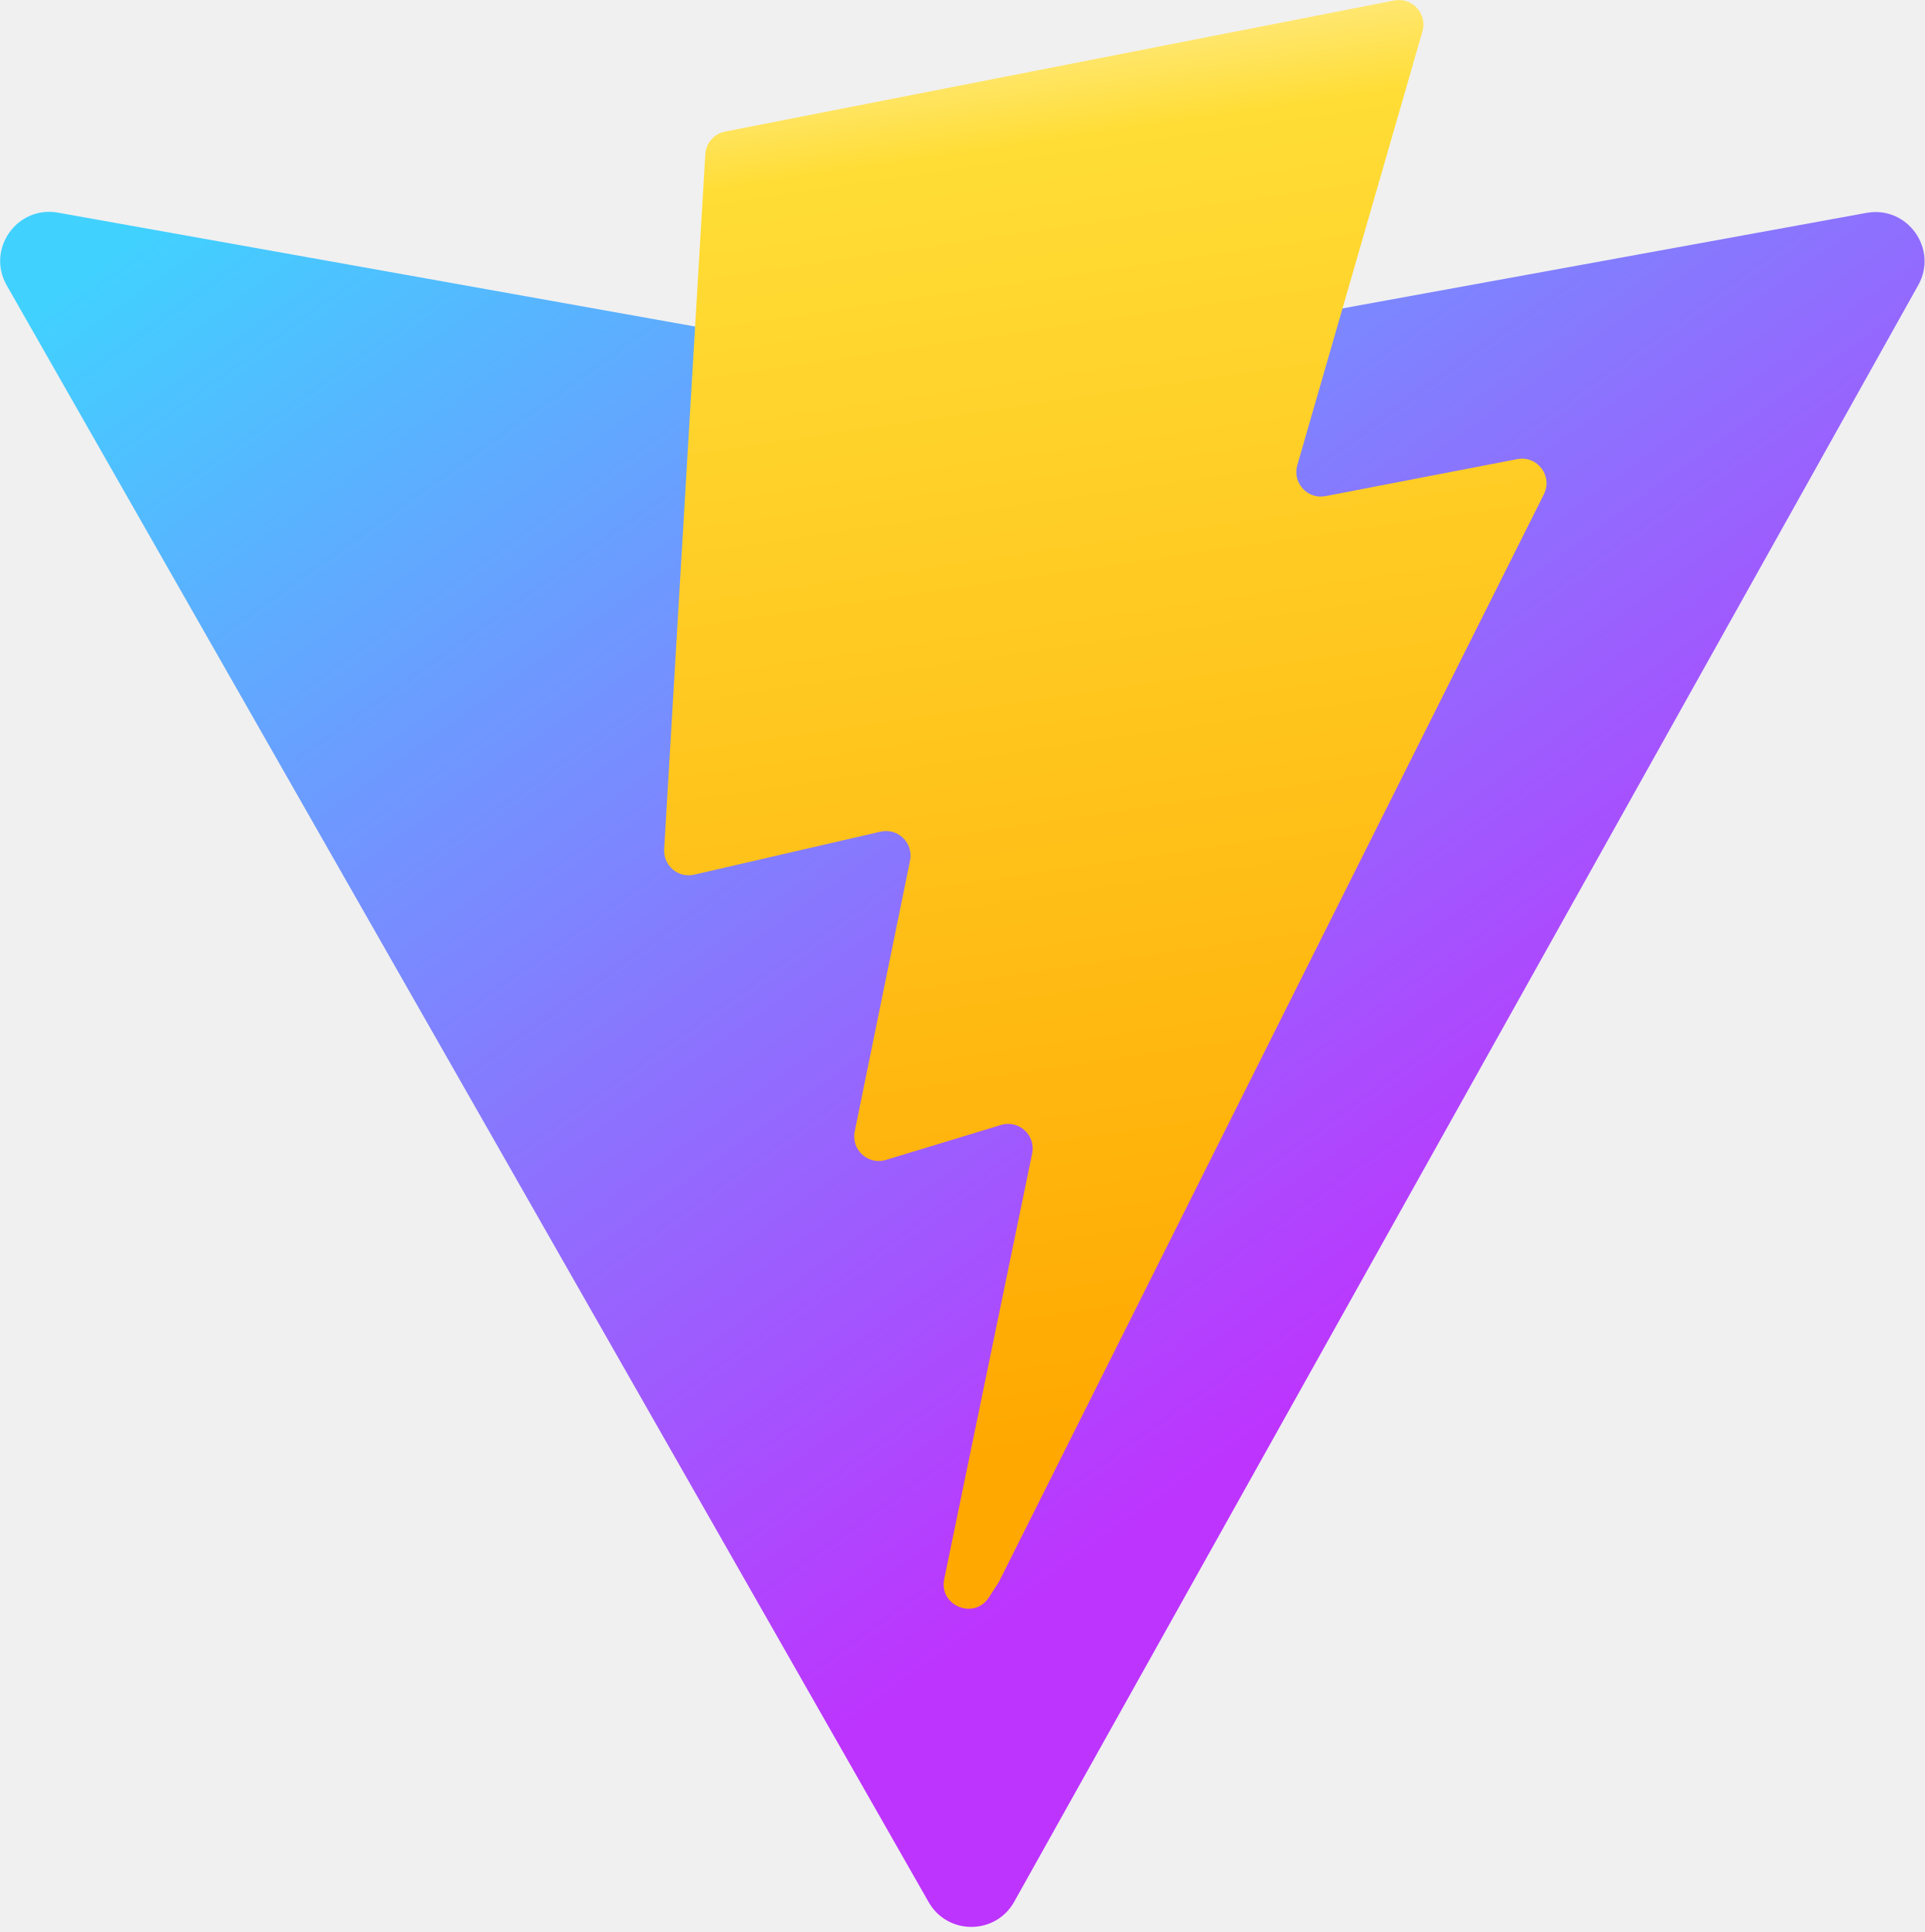
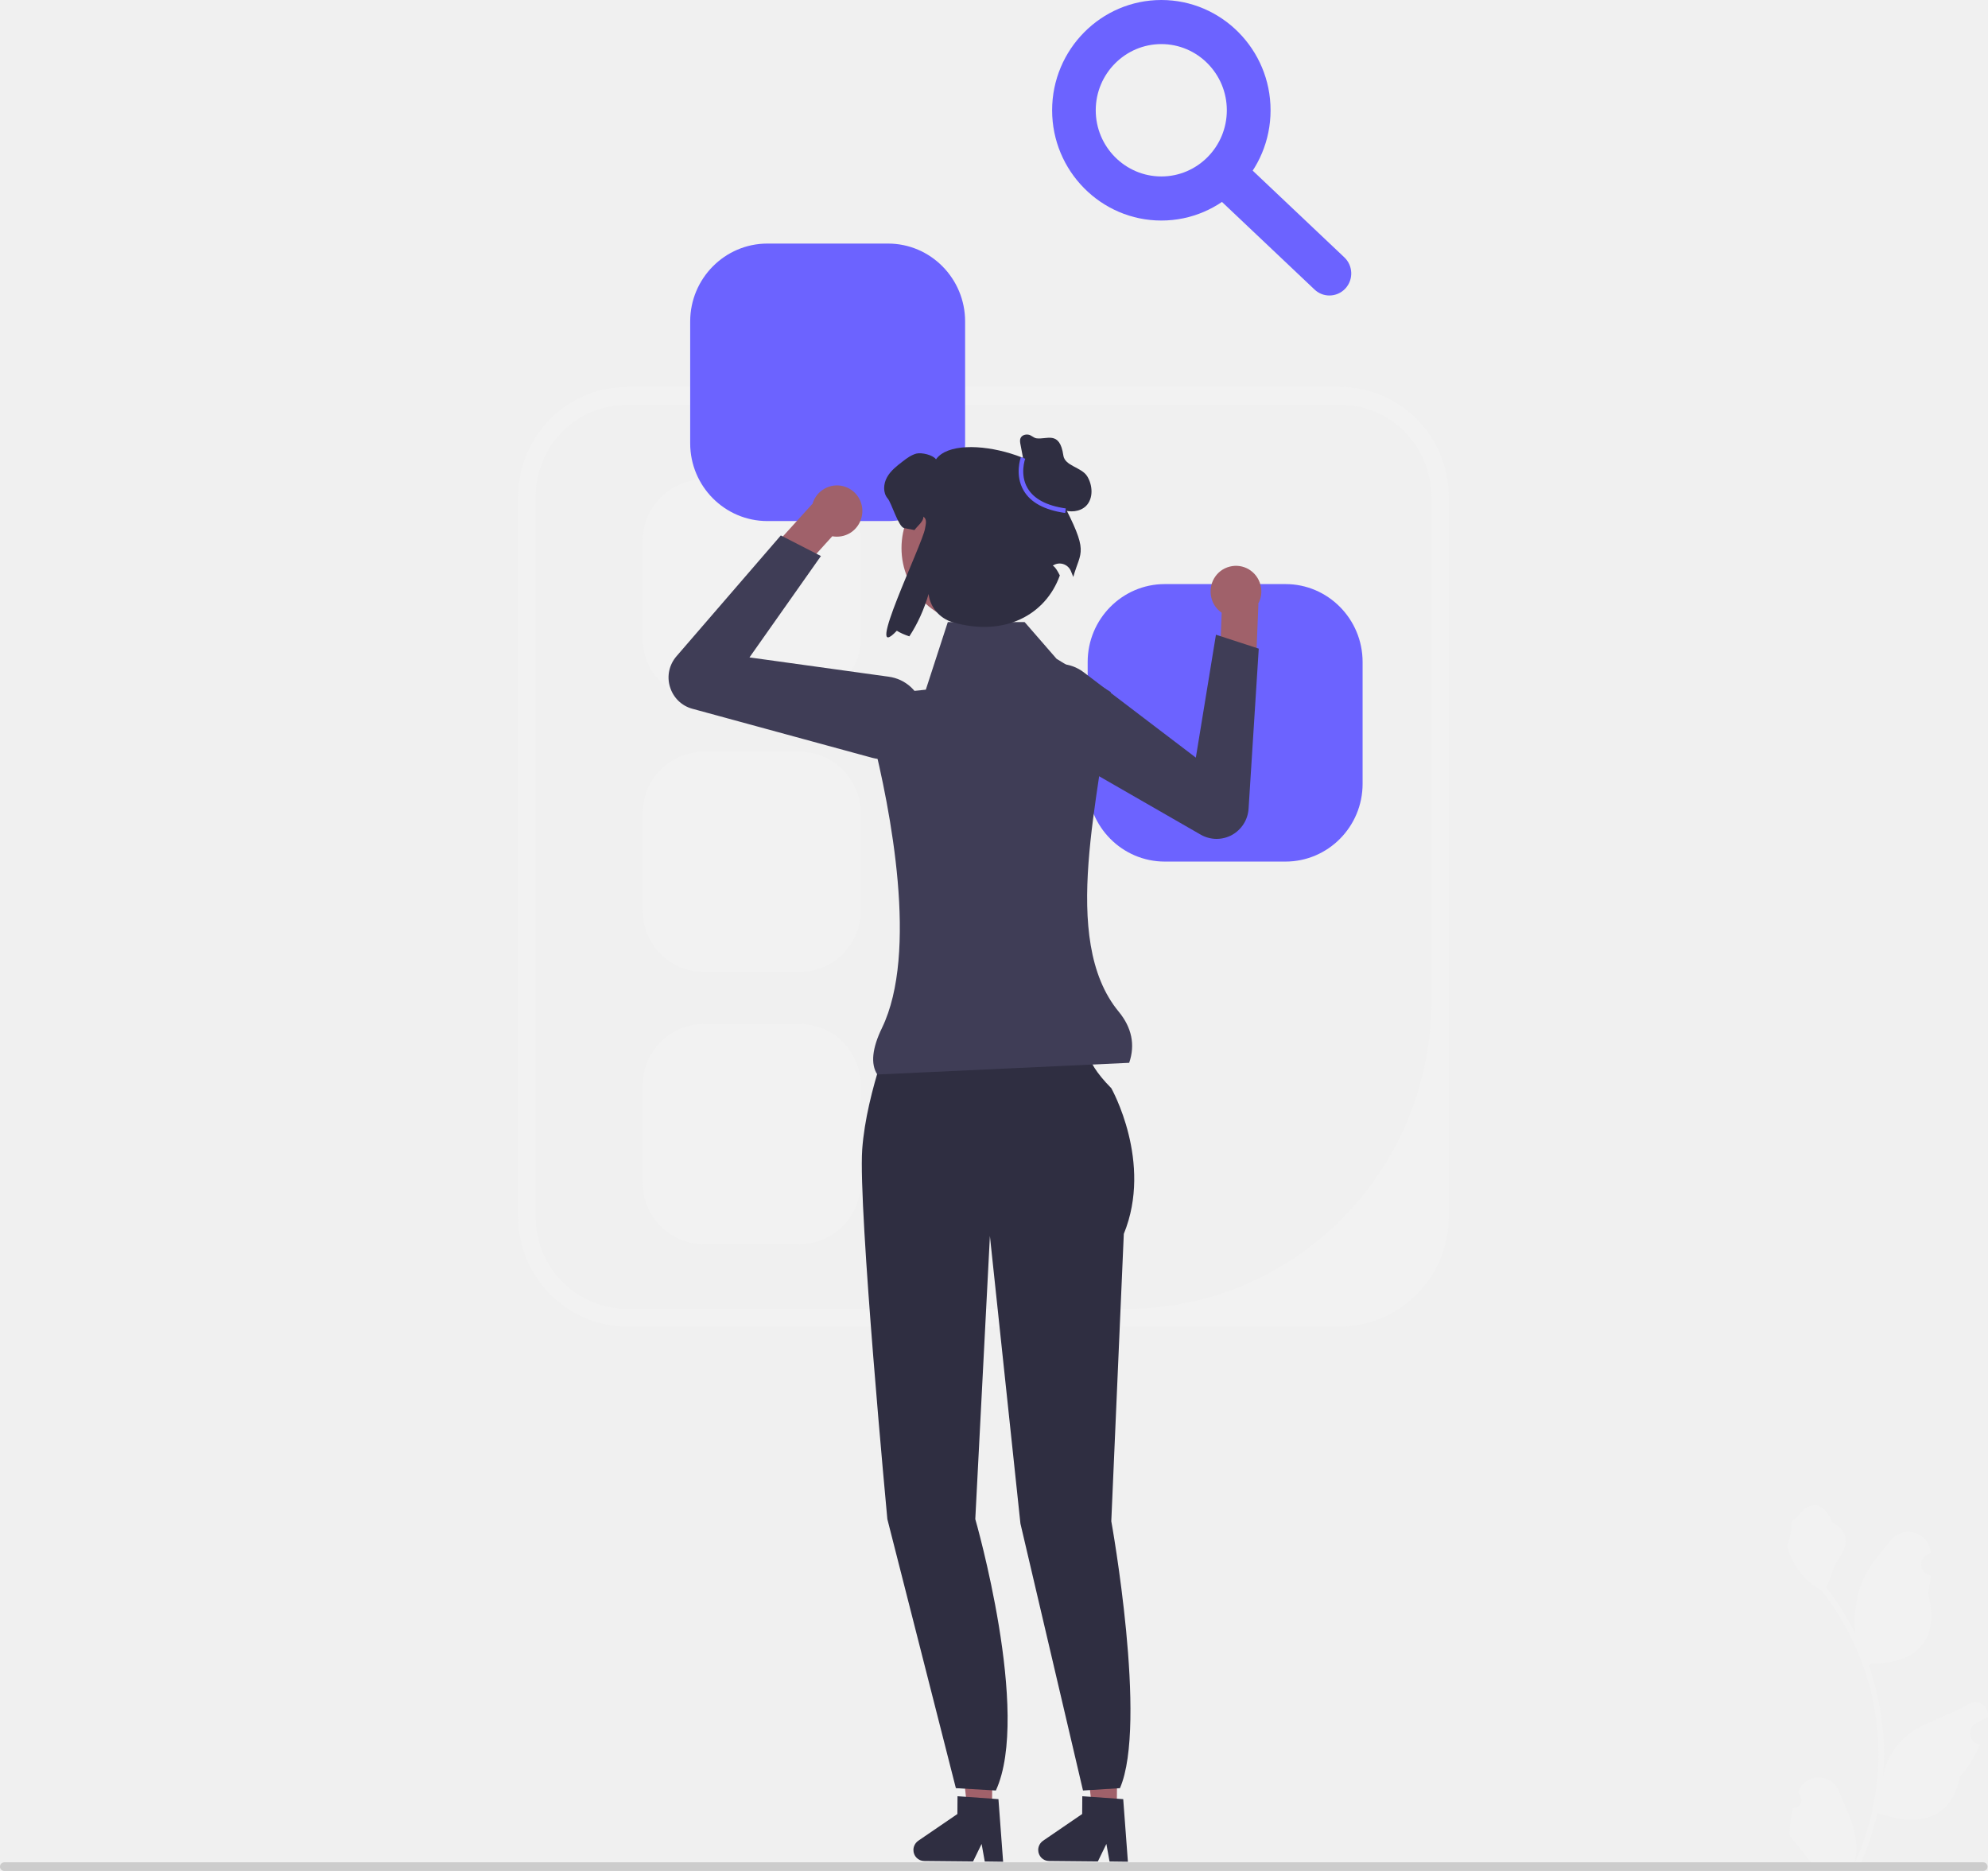
- <svg xmlns="http://www.w3.org/2000/svg" aria-hidden="true" role="img" class="iconify iconify--logos" width="31.88" height="32" preserveAspectRatio="xMidYMid meet" viewBox="0 0 256 257">
+ <svg xmlns="http://www.w3.org/2000/svg" width="17" height="16" viewBox="0 0 17 16" fill="none">
+   <g clip-path="url(#clip0_101_2)">
+     <path d="M11.459 11.343H5.361C4.848 11.343 4.431 10.922 4.431 10.404V4.249C4.431 3.731 4.848 3.31 5.361 3.31H11.459C11.972 3.31 12.389 3.731 12.389 4.249V10.404C12.389 10.922 11.972 11.343 11.459 11.343ZM5.361 3.461C4.93 3.461 4.58 3.813 4.58 4.249V10.404C4.58 10.84 4.93 11.193 5.361 11.193H9.633C11.073 11.193 12.24 10.014 12.24 8.561V4.249C12.24 3.813 11.89 3.461 11.459 3.461L5.361 3.461Z" fill="#F2F2F2" />
+     <path d="M6.018 4.101C5.73 4.101 5.495 4.338 5.495 4.629V5.456C5.495 5.747 5.73 5.984 6.018 5.984H6.838C7.126 5.984 7.361 5.747 7.361 5.456V4.629C7.361 4.338 7.126 4.101 6.838 4.101H6.018Z" fill="#F2F2F2" />
+     <path d="M6.018 6.429C5.73 6.429 5.495 6.666 5.495 6.957V7.784C5.495 8.075 5.73 8.312 6.018 8.312H6.838C7.126 8.312 7.361 8.075 7.361 7.784V6.957C7.361 6.666 7.126 6.429 6.838 6.429H6.018Z" fill="#F2F2F2" />
+     <path d="M6.018 8.757C5.73 8.757 5.495 8.994 5.495 9.285V10.112C5.495 10.403 5.73 10.64 6.018 10.64H6.838C7.126 10.64 7.361 10.403 7.361 10.112V9.285C7.361 8.994 7.126 8.757 6.838 8.757H6.018Z" fill="#F2F2F2" />
+     <path d="M6.562 2.083C6.198 2.083 5.902 2.382 5.902 2.749V3.791C5.902 4.158 6.198 4.456 6.562 4.456H7.594C7.958 4.456 8.253 4.158 8.253 3.791V2.749C8.253 2.382 7.958 2.083 7.594 2.083H6.562Z" fill="#6C63FF" />
+     <path d="M9.96 4.995C9.597 4.995 9.301 5.294 9.301 5.661V6.703C9.301 7.07 9.597 7.368 9.96 7.368H10.993C11.356 7.368 11.652 7.07 11.652 6.703V5.661C11.652 5.294 11.356 4.995 10.993 4.995H9.96Z" fill="#6C63FF" />
+     <path d="M8.483 15.483L8.273 15.481L8.18 14.646L8.49 14.649L8.483 15.483Z" fill="#A0616A" />
+     <path d="M7.811 15.82C7.81 15.872 7.852 15.915 7.904 15.915L8.321 15.919L8.394 15.769L8.421 15.919L8.578 15.921L8.538 15.386L8.484 15.382L8.26 15.366L8.188 15.361L8.187 15.513L7.852 15.742C7.827 15.76 7.811 15.789 7.811 15.82Z" fill="#2F2E41" />
+     <path d="M9.55 15.483L9.34 15.481L9.247 14.646L9.557 14.649L9.55 15.483Z" fill="#A0616A" />
+     <path d="M8.878 15.82C8.878 15.872 8.919 15.915 8.971 15.915L9.388 15.919L9.461 15.769L9.488 15.919L9.645 15.921L9.605 15.386L9.551 15.382L9.327 15.366L9.255 15.361L9.254 15.513L8.919 15.742C8.894 15.76 8.878 15.789 8.878 15.82Z" fill="#2F2E41" />
+     <path d="M7.66 8.728L8.51 8.755L9.315 8.936C9.315 8.936 9.235 9.035 9.503 9.306C9.503 9.306 9.861 9.938 9.61 10.552L9.503 13.009C9.503 13.009 9.816 14.741 9.577 15.292L9.261 15.312L8.726 13.029L8.465 10.57L8.34 12.991C8.34 12.991 8.819 14.653 8.516 15.312L8.174 15.292L7.588 12.991C7.588 12.991 7.338 10.336 7.373 9.83C7.409 9.324 7.66 8.728 7.66 8.728Z" fill="#2F2E41" />
+     <path d="M10.514 4.846C10.398 4.876 10.329 4.996 10.359 5.113C10.372 5.167 10.405 5.211 10.447 5.24L10.447 5.24L10.431 5.643L10.736 5.786L10.761 5.165L10.758 5.165C10.785 5.118 10.794 5.06 10.779 5.003C10.749 4.886 10.631 4.815 10.514 4.846Z" fill="#A0616A" />
+     <path d="M8.807 6.284C8.742 6.22 8.705 6.133 8.704 6.038C8.702 5.911 8.765 5.796 8.873 5.73C8.996 5.654 9.151 5.661 9.267 5.749L10.226 6.479L10.398 5.428L10.764 5.547L10.677 6.915C10.671 7.011 10.617 7.095 10.534 7.141C10.45 7.186 10.351 7.185 10.268 7.138L8.882 6.341C8.854 6.325 8.829 6.306 8.807 6.284Z" fill="#3F3D56" />
+     <path d="M7.344 4.258C7.405 4.362 7.371 4.497 7.268 4.559C7.22 4.587 7.167 4.595 7.117 4.586L7.117 4.586L6.847 4.884L6.531 4.768L6.946 4.31L6.947 4.312C6.962 4.259 6.995 4.212 7.046 4.182C7.149 4.12 7.282 4.154 7.344 4.258Z" fill="#A0616A" />
+     <path d="M7.46 6.481L5.92 6.061C5.828 6.036 5.757 5.966 5.729 5.874C5.701 5.783 5.722 5.685 5.785 5.612L6.677 4.579L7.02 4.755L6.409 5.622L7.599 5.787C7.743 5.806 7.858 5.911 7.893 6.053C7.923 6.176 7.888 6.303 7.798 6.392C7.731 6.458 7.643 6.493 7.553 6.493C7.522 6.493 7.491 6.489 7.46 6.481Z" fill="#3F3D56" />
+     <path d="M9.656 9.089L7.502 9.189C7.443 9.098 7.459 8.962 7.542 8.791C7.854 8.147 7.617 6.927 7.457 6.292C7.412 6.114 7.533 5.937 7.714 5.919L7.917 5.898L8.105 5.32H8.762L9.035 5.634L9.498 5.918C9.413 6.794 9.054 8.031 9.566 8.651C9.678 8.787 9.709 8.934 9.656 9.089Z" fill="#3F3D56" />
+     <path d="M8.35 5.333C8.703 5.333 8.99 5.044 8.99 4.687C8.99 4.33 8.703 4.04 8.35 4.04C7.996 4.04 7.709 4.33 7.709 4.687C7.709 5.044 7.996 5.333 8.35 5.333Z" fill="#A0616A" />
+     <path d="M9.074 4.273C9.163 3.945 8.192 3.664 8.004 3.928C7.977 3.89 7.881 3.868 7.836 3.879C7.792 3.891 7.754 3.919 7.718 3.947C7.667 3.986 7.615 4.027 7.585 4.082C7.554 4.138 7.549 4.214 7.591 4.263C7.624 4.301 7.682 4.505 7.731 4.516C7.766 4.523 7.795 4.528 7.82 4.533C7.843 4.5 7.9 4.458 7.896 4.418C7.929 4.441 7.917 4.481 7.91 4.521C7.888 4.656 7.377 5.703 7.669 5.394C7.698 5.412 7.734 5.428 7.776 5.442C7.846 5.336 7.903 5.21 7.941 5.079L7.941 5.081C7.954 5.195 8.037 5.289 8.146 5.321C8.586 5.449 8.941 5.261 9.063 4.921C9.018 4.83 8.999 4.84 9.003 4.837C9.059 4.799 9.135 4.824 9.159 4.887C9.166 4.906 9.173 4.922 9.178 4.934C9.242 4.704 9.318 4.737 9.074 4.273Z" fill="#2F2E41" />
+     <path d="M8.771 4.035L8.727 3.804C8.723 3.784 8.719 3.763 8.728 3.745C8.739 3.722 8.768 3.713 8.793 3.717C8.818 3.72 8.836 3.743 8.861 3.748C8.948 3.763 9.062 3.677 9.093 3.895C9.106 3.986 9.249 3.995 9.297 4.073C9.345 4.151 9.351 4.264 9.286 4.328C9.233 4.378 9.15 4.384 9.082 4.358C9.014 4.332 8.959 4.28 8.912 4.224C8.864 4.169 8.821 4.109 8.766 4.061" fill="#2F2E41" />
+     <path d="M9.109 4.387C8.933 4.362 8.814 4.298 8.754 4.196C8.675 4.062 8.728 3.915 8.73 3.909L8.767 3.923C8.766 3.924 8.718 4.059 8.788 4.176C8.842 4.267 8.951 4.325 9.114 4.348L9.109 4.387Z" fill="#6C63FF" />
+     <path d="M9.931 1.886C9.416 1.886 8.997 1.463 8.997 0.943C8.997 0.423 9.416 0 9.931 0C10.446 0 10.865 0.423 10.865 0.943C10.865 1.463 10.446 1.886 9.931 1.886ZM9.931 0.377C9.622 0.377 9.37 0.631 9.37 0.943C9.37 1.255 9.622 1.509 9.931 1.509C10.24 1.509 10.491 1.255 10.491 0.943C10.491 0.631 10.24 0.377 9.931 0.377Z" fill="#6C63FF" />
+     <path d="M11.368 2.527C11.322 2.527 11.277 2.51 11.241 2.476L10.364 1.646C10.288 1.575 10.284 1.456 10.355 1.38C10.425 1.304 10.544 1.3 10.619 1.371L11.496 2.201C11.571 2.272 11.575 2.391 11.505 2.467C11.468 2.507 11.418 2.527 11.368 2.527Z" fill="#6C63FF" />
+     <path d="M15.331 15.462C15.395 15.466 15.43 15.386 15.382 15.34L15.377 15.321C15.378 15.319 15.379 15.318 15.379 15.316C15.443 15.162 15.661 15.162 15.725 15.317C15.781 15.455 15.853 15.592 15.871 15.738C15.879 15.802 15.875 15.867 15.861 15.93C15.994 15.638 16.064 15.319 16.064 14.998C16.064 14.918 16.059 14.837 16.05 14.757C16.043 14.691 16.033 14.626 16.02 14.561C15.949 14.211 15.795 13.878 15.574 13.599C15.467 13.54 15.379 13.448 15.325 13.338C15.306 13.299 15.29 13.256 15.283 13.213C15.296 13.214 15.329 13.028 15.32 13.017C15.337 12.991 15.367 12.978 15.385 12.953C15.477 12.827 15.604 12.849 15.669 13.02C15.81 13.091 15.812 13.21 15.725 13.325C15.67 13.398 15.663 13.496 15.614 13.574C15.619 13.581 15.625 13.587 15.63 13.593C15.721 13.711 15.799 13.838 15.866 13.971C15.847 13.823 15.875 13.645 15.922 13.53C15.976 13.399 16.076 13.289 16.165 13.176C16.272 13.04 16.49 13.099 16.509 13.271C16.509 13.273 16.509 13.275 16.51 13.276C16.497 13.284 16.484 13.292 16.471 13.3C16.399 13.348 16.424 13.461 16.509 13.474L16.511 13.474C16.506 13.522 16.498 13.57 16.486 13.617C16.6 14.061 16.354 14.223 16.003 14.23C15.996 14.234 15.988 14.238 15.98 14.242C16.016 14.343 16.044 14.447 16.065 14.552C16.084 14.644 16.097 14.738 16.105 14.832C16.114 14.951 16.113 15.071 16.103 15.19L16.104 15.185C16.129 15.055 16.199 14.932 16.301 14.848C16.453 14.722 16.668 14.675 16.832 14.574C16.911 14.525 17.012 14.588 16.999 14.681L16.998 14.685C16.974 14.695 16.95 14.707 16.927 14.72C16.914 14.727 16.901 14.735 16.888 14.744C16.816 14.792 16.841 14.904 16.926 14.918L16.928 14.918C16.93 14.918 16.931 14.918 16.932 14.918C16.89 15.019 16.832 15.112 16.759 15.193C16.688 15.581 16.382 15.617 16.055 15.504H16.055C16.019 15.662 15.967 15.815 15.899 15.961H15.345C15.343 15.955 15.341 15.949 15.34 15.943C15.391 15.946 15.443 15.943 15.493 15.933C15.452 15.882 15.411 15.831 15.37 15.78C15.369 15.779 15.368 15.778 15.367 15.777C15.346 15.751 15.325 15.725 15.304 15.699L15.304 15.699C15.303 15.619 15.313 15.539 15.331 15.462Z" fill="#F2F2F2" />
+     <path d="M0 15.963C0 15.984 0.016 16 0.037 16H16.959C16.979 16 16.996 15.984 16.996 15.963C16.996 15.943 16.979 15.926 16.959 15.926H0.037C0.016 15.926 0 15.943 0 15.963Z" fill="#CCCCCC" />
+   </g>
  <defs>
-     <linearGradient id="IconifyId1813088fe1fbc01fb466" x1="-.828%" x2="57.636%" y1="7.652%" y2="78.411%">
-       <stop offset="0%" stop-color="#41D1FF" />
-       <stop offset="100%" stop-color="#BD34FE" />
-     </linearGradient>
-     <linearGradient id="IconifyId1813088fe1fbc01fb467" x1="43.376%" x2="50.316%" y1="2.242%" y2="89.03%">
-       <stop offset="0%" stop-color="#FFEA83" />
-       <stop offset="8.333%" stop-color="#FFDD35" />
-       <stop offset="100%" stop-color="#FFA800" />
-     </linearGradient>
+     <clipPath id="clip0_101_2">
+       <rect width="17" height="16" fill="white" />
+     </clipPath>
  </defs>
-   <path fill="url(#IconifyId1813088fe1fbc01fb466)" d="M255.153 37.938L134.897 252.976c-2.483 4.44-8.862 4.466-11.382.048L.875 37.958c-2.746-4.814 1.371-10.646 6.827-9.67l120.385 21.517a6.537 6.537 0 0 0 2.322-.004l117.867-21.483c5.438-.991 9.574 4.796 6.877 9.62Z" />
-   <path fill="url(#IconifyId1813088fe1fbc01fb467)" d="M185.432.063L96.44 17.501a3.268 3.268 0 0 0-2.634 3.014l-5.474 92.456a3.268 3.268 0 0 0 3.997 3.378l24.777-5.718c2.318-.535 4.413 1.507 3.936 3.838l-7.361 36.047c-.495 2.426 1.782 4.5 4.151 3.78l15.304-4.649c2.372-.72 4.652 1.36 4.15 3.788l-11.698 56.621c-.732 3.542 3.979 5.473 5.943 2.437l1.313-2.028l72.516-144.72c1.215-2.423-.88-5.186-3.54-4.672l-25.505 4.922c-2.396.462-4.435-1.77-3.759-4.114l16.646-57.705c.677-2.35-1.37-4.583-3.769-4.113Z" />
</svg>
